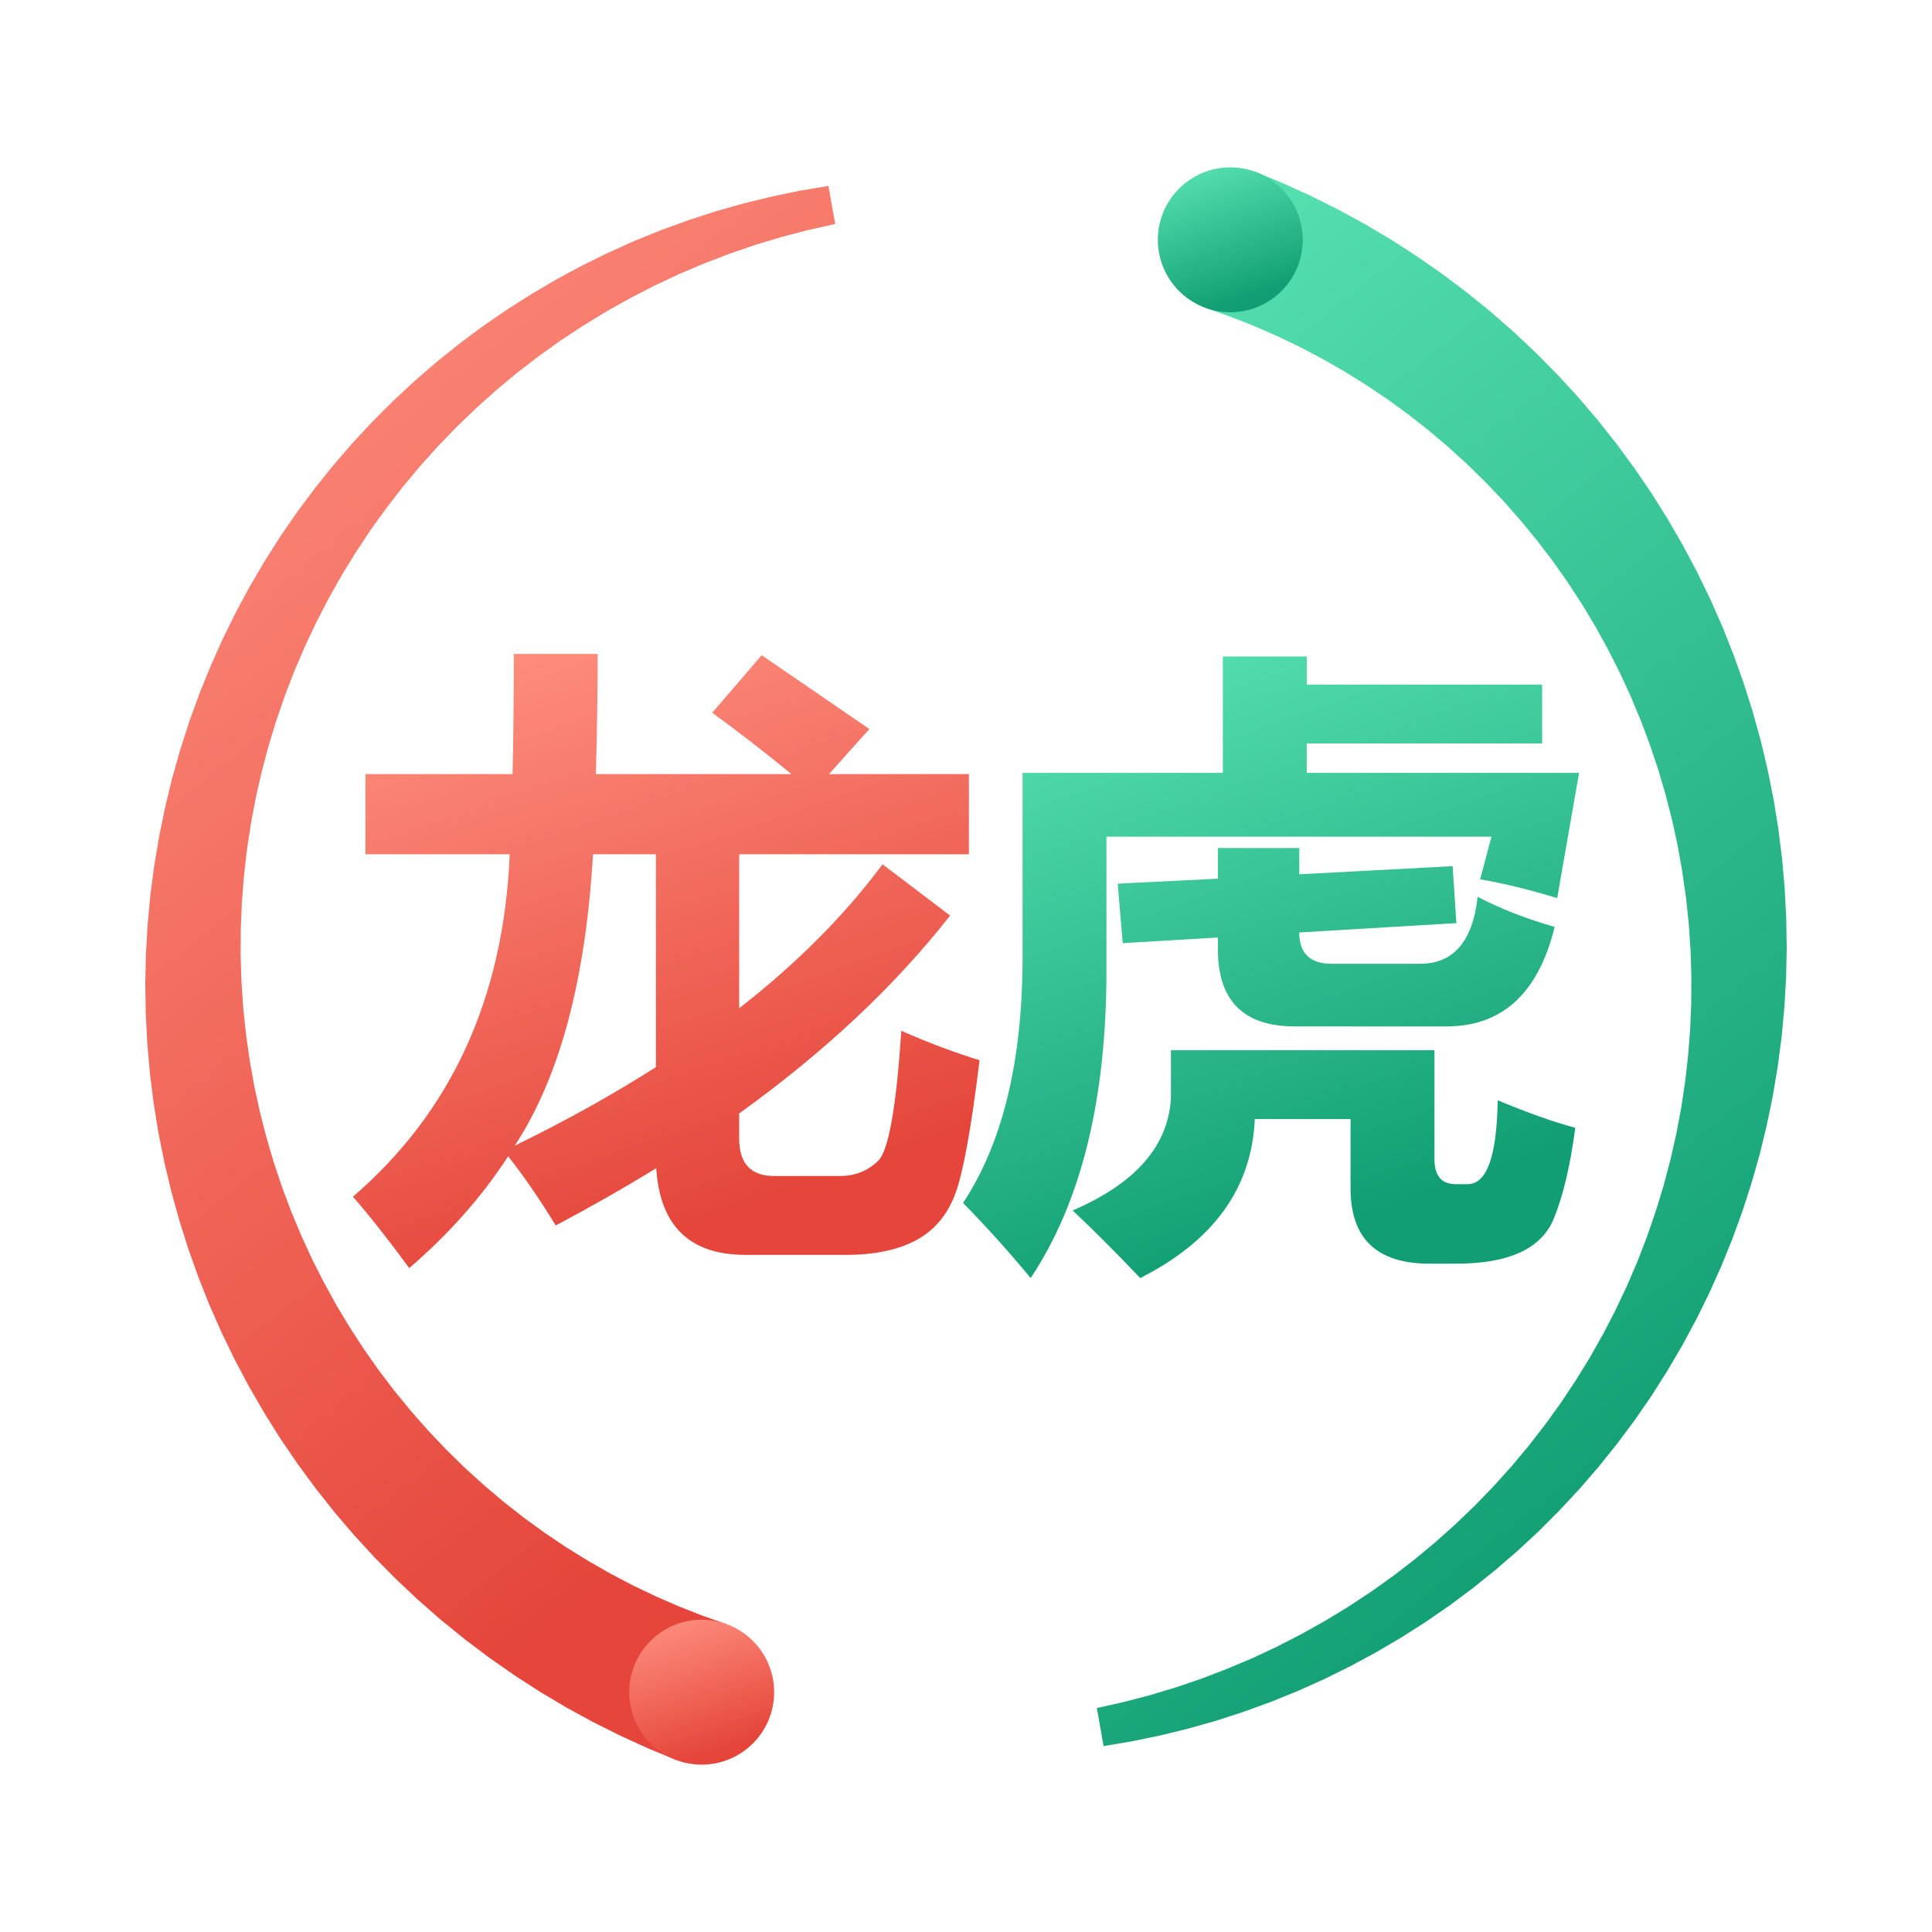
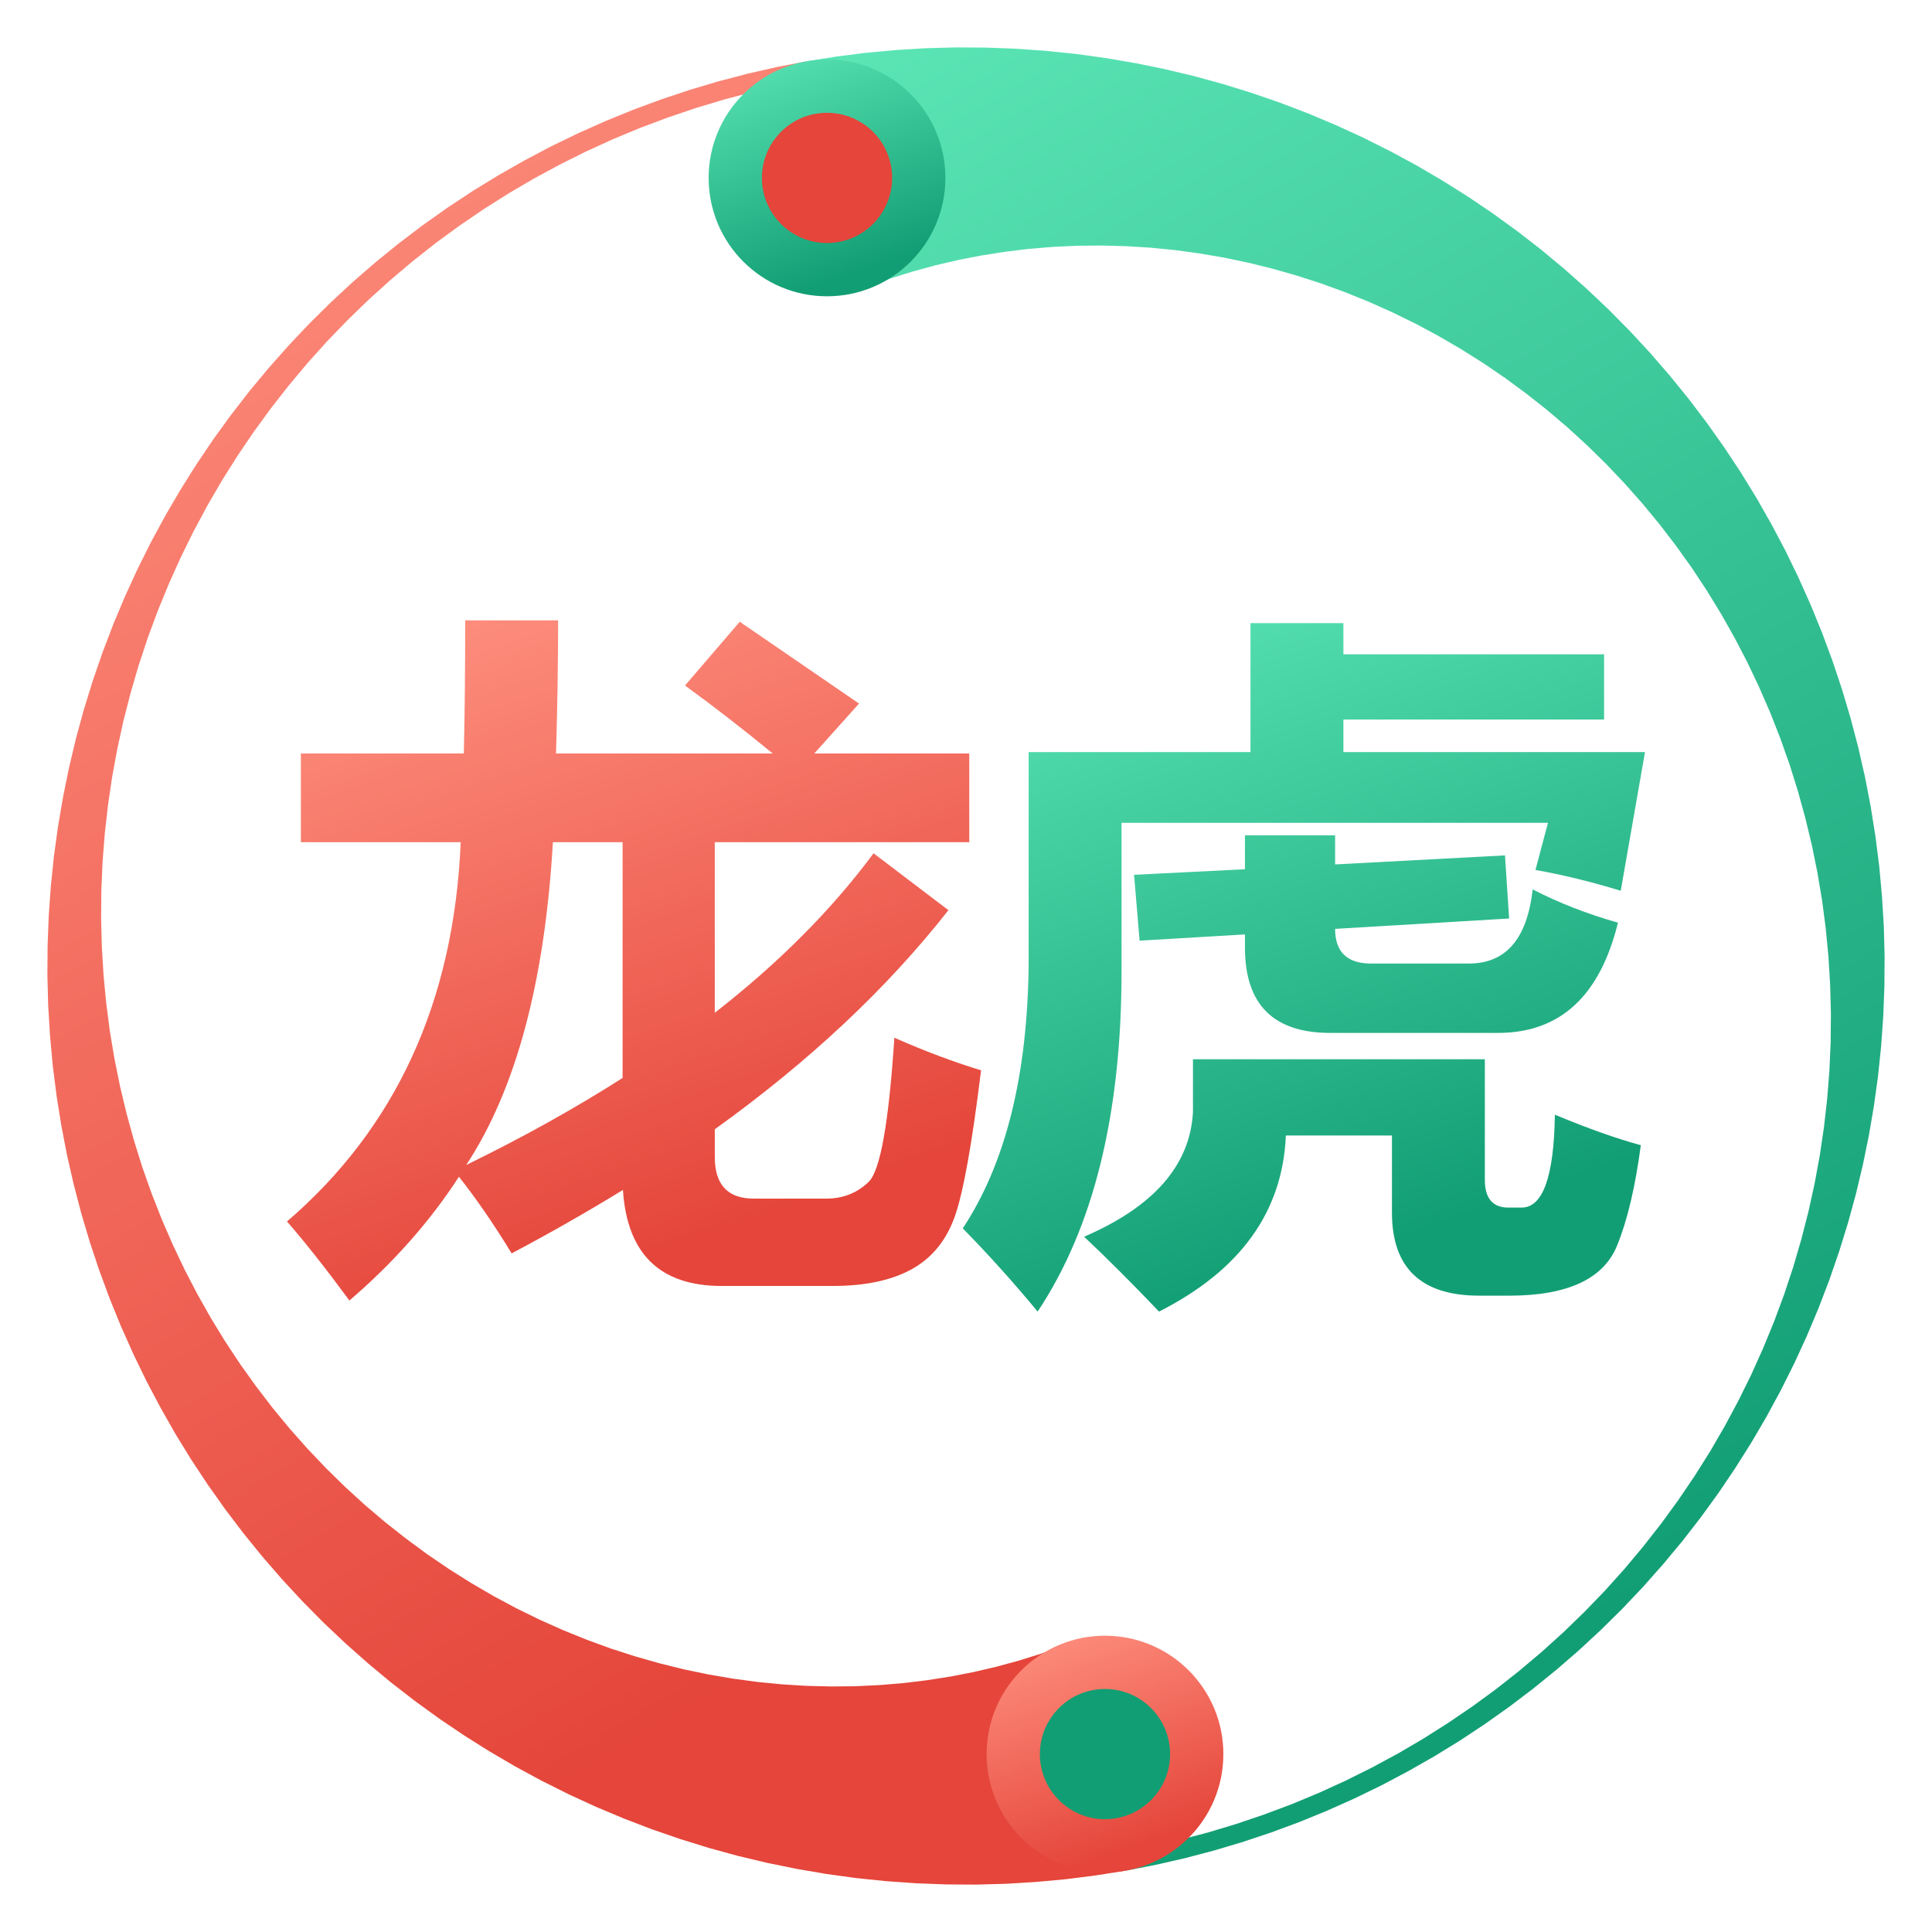
- <svg xmlns="http://www.w3.org/2000/svg" viewBox="0 0 400 400" width="400" height="400" role="img" aria-label="龙虎榜分析">
+ <svg xmlns="http://www.w3.org/2000/svg" viewBox="0 0 408 408" width="408" height="408" role="img" aria-label="龙虎榜分析">
  <defs>
    <linearGradient id="bg" x1="0" y1="0" x2="1" y2="1">
      <stop offset="0" stop-color="#16203A" />
      <stop offset="1" stop-color="#080C16" />
    </linearGradient>
    <linearGradient id="red" x1="0" y1="0" x2="0.35" y2="1">
      <stop offset="0" stop-color="#FF9382" />
      <stop offset="1" stop-color="#E5453A" />
    </linearGradient>
    <linearGradient id="grn" x1="0" y1="0" x2="0.35" y2="1">
      <stop offset="0" stop-color="#5CE6B6" />
      <stop offset="1" stop-color="#129E74" />
    </linearGradient>
    <linearGradient id="acc" x1="0" y1="0" x2="1" y2="0">
      <stop offset="0" stop-color="#8FB0FF" />
      <stop offset="1" stop-color="#4C6BFF" />
    </linearGradient>
    <linearGradient id="topline" x1="0" y1="0" x2="1" y2="0">
      <stop offset="0" stop-color="#5B8CFF" stop-opacity="0" />
      <stop offset=".28" stop-color="#5B8CFF" />
      <stop offset=".5" stop-color="#9DBBFF" />
      <stop offset=".72" stop-color="#5B8CFF" />
      <stop offset="1" stop-color="#5B8CFF" stop-opacity="0" />
    </linearGradient>
    <radialGradient id="glow" cx="0.5" cy="0" r="0.9">
      <stop offset="0" stop-color="#5B8CFF" stop-opacity=".34" />
      <stop offset="1" stop-color="#5B8CFF" stop-opacity="0" />
    </radialGradient>
    <clipPath id="clipIcon">
      <rect x="0" y="0" width="512" height="512" rx="112" />
    </clipPath>
    <clipPath id="clipPanel">
      <rect x="0" y="0" width="1240" height="320" rx="36" />
    </clipPath>
  </defs>
  <g>
-     <path d="M 172.91 46.37 L 167.38 47.61 L 161.89 49.04 L 156.47 50.67 L 151.12 52.50 L 145.85 54.52 L 140.65 56.72 L 135.55 59.11 L 130.54 61.69 L 125.63 64.44 L 120.83 67.36 L 116.14 70.45 L 111.57 73.71 L 107.13 77.13 L 102.82 80.71 L 98.65 84.44 L 94.62 88.31 L 90.74 92.32 L 87.01 96.47 L 83.44 100.74 L 80.03 105.14 L 76.78 109.65 L 73.71 114.28 L 70.80 119.01 L 68.08 123.83 L 65.53 128.75 L 63.17 133.75 L 60.99 138.83 L 59.00 143.98 L 57.20 149.20 L 55.59 154.47 L 54.18 159.79 L 52.96 165.15 L 51.94 170.55 L 51.12 175.98 L 50.50 181.42 L 50.07 186.88 L 49.85 192.35 L 49.82 197.82 L 49.99 203.27 L 50.36 208.72 L 50.93 214.13 L 51.70 219.52 L 52.65 224.88 L 53.81 230.19 L 55.15 235.44 L 56.68 240.65 L 58.40 245.78 L 60.30 250.85 L 62.38 255.83 L 64.64 260.74 L 67.08 265.55 L 69.68 270.27 L 72.45 274.88 L 75.39 279.39 L 78.48 283.78 L 81.73 288.05 L 85.13 292.19 L 88.67 296.21 L 92.36 300.09 L 96.17 303.83 L 100.12 307.42 L 104.19 310.87 L 108.38 314.16 L 112.68 317.29 L 117.09 320.26 L 121.60 323.06 L 126.20 325.70 L 130.89 328.17 L 135.67 330.46 L 140.51 332.57 L 145.43 334.50 L 150.41 336.26 L 140.15 364.45 L 134.27 362.02 L 128.48 359.38 L 122.80 356.54 L 117.23 353.50 L 111.79 350.26 L 106.47 346.82 L 101.28 343.20 L 96.23 339.39 L 91.32 335.41 L 86.57 331.25 L 81.98 326.93 L 77.55 322.45 L 73.29 317.81 L 69.21 313.03 L 65.31 308.10 L 61.59 303.04 L 58.06 297.86 L 54.73 292.55 L 51.59 287.13 L 48.65 281.60 L 45.92 275.98 L 43.40 270.27 L 41.09 264.47 L 39.00 258.60 L 37.12 252.66 L 35.46 246.66 L 34.02 240.61 L 32.80 234.52 L 31.81 228.40 L 31.04 222.24 L 30.50 216.07 L 30.18 209.89 L 30.08 203.71 L 30.21 197.53 L 30.57 191.37 L 31.14 185.23 L 31.95 179.12 L 32.97 173.05 L 34.21 167.02 L 35.66 161.05 L 37.34 155.14 L 39.22 149.31 L 41.31 143.55 L 43.61 137.87 L 46.11 132.29 L 48.81 126.81 L 51.71 121.43 L 54.80 116.17 L 58.07 111.02 L 61.52 106.01 L 65.16 101.13 L 68.96 96.39 L 72.93 91.79 L 77.06 87.35 L 81.34 83.06 L 85.78 78.93 L 90.36 74.98 L 95.07 71.19 L 99.91 67.58 L 104.88 64.16 L 109.97 60.92 L 115.16 57.87 L 120.46 55.01 L 125.85 52.35 L 131.33 49.89 L 136.89 47.64 L 142.52 45.59 L 148.22 43.74 L 153.98 42.11 L 159.79 40.69 L 165.64 39.48 L 171.52 38.49 Z" fill="url(#red)" />
-     <path d="M 227.09 353.63 L 232.62 352.39 L 238.11 350.96 L 243.53 349.33 L 248.88 347.50 L 254.15 345.48 L 259.35 343.28 L 264.45 340.89 L 269.46 338.31 L 274.37 335.56 L 279.17 332.64 L 283.86 329.55 L 288.43 326.29 L 292.87 322.87 L 297.18 319.29 L 301.35 315.56 L 305.38 311.69 L 309.26 307.68 L 312.99 303.53 L 316.56 299.26 L 319.97 294.86 L 323.22 290.35 L 326.29 285.72 L 329.20 280.99 L 331.92 276.17 L 334.47 271.25 L 336.83 266.25 L 339.01 261.17 L 341.00 256.02 L 342.80 250.80 L 344.41 245.53 L 345.82 240.21 L 347.04 234.85 L 348.06 229.45 L 348.88 224.02 L 349.50 218.58 L 349.93 213.12 L 350.15 207.65 L 350.18 202.18 L 350.01 196.73 L 349.64 191.28 L 349.07 185.87 L 348.30 180.48 L 347.35 175.12 L 346.19 169.81 L 344.85 164.56 L 343.32 159.35 L 341.60 154.22 L 339.70 149.15 L 337.62 144.17 L 335.36 139.26 L 332.92 134.45 L 330.32 129.73 L 327.55 125.12 L 324.61 120.61 L 321.52 116.22 L 318.27 111.95 L 314.87 107.81 L 311.33 103.79 L 307.64 99.91 L 303.83 96.17 L 299.88 92.58 L 295.81 89.13 L 291.62 85.84 L 287.32 82.71 L 282.91 79.74 L 278.40 76.94 L 273.80 74.30 L 269.11 71.83 L 264.33 69.54 L 259.49 67.43 L 254.57 65.50 L 249.59 63.74 L 259.85 35.55 L 265.73 37.98 L 271.52 40.62 L 277.20 43.46 L 282.77 46.50 L 288.21 49.74 L 293.53 53.18 L 298.72 56.80 L 303.77 60.61 L 308.68 64.59 L 313.43 68.75 L 318.02 73.07 L 322.45 77.55 L 326.71 82.19 L 330.79 86.97 L 334.69 91.90 L 338.41 96.96 L 341.94 102.14 L 345.27 107.45 L 348.41 112.87 L 351.35 118.40 L 354.08 124.02 L 356.60 129.73 L 358.91 135.53 L 361.00 141.40 L 362.88 147.34 L 364.54 153.34 L 365.98 159.39 L 367.20 165.48 L 368.19 171.60 L 368.96 177.76 L 369.50 183.93 L 369.82 190.11 L 369.92 196.29 L 369.79 202.47 L 369.43 208.63 L 368.86 214.77 L 368.05 220.88 L 367.03 226.95 L 365.79 232.98 L 364.34 238.95 L 362.66 244.86 L 360.78 250.69 L 358.69 256.45 L 356.39 262.13 L 353.89 267.71 L 351.19 273.19 L 348.29 278.57 L 345.20 283.83 L 341.93 288.98 L 338.48 293.99 L 334.84 298.87 L 331.04 303.61 L 327.07 308.21 L 322.94 312.65 L 318.66 316.94 L 314.22 321.07 L 309.64 325.02 L 304.93 328.81 L 300.09 332.42 L 295.12 335.84 L 290.03 339.08 L 284.84 342.13 L 279.54 344.99 L 274.15 347.65 L 268.67 350.11 L 263.11 352.36 L 257.48 354.41 L 251.78 356.26 L 246.02 357.89 L 240.21 359.31 L 234.36 360.52 L 228.48 361.51 Z" fill="url(#grn)" />
-     <circle cx="145.28" cy="350.35" r="15.00" fill="url(#red)" />
-     <circle cx="254.72" cy="49.65" r="15.00" fill="url(#grn)" />
-     <g transform="translate(71.77 246.14)">
+     <path d="M 171.01 16.89 L 164.90 18.07 L 158.84 19.45 L 152.83 21.04 L 146.88 22.83 L 140.99 24.83 L 135.17 27.01 L 129.44 29.40 L 123.78 31.98 L 118.23 34.75 L 112.76 37.70 L 107.41 40.84 L 102.17 44.16 L 97.04 47.65 L 92.04 51.31 L 87.18 55.14 L 82.44 59.14 L 77.85 63.29 L 73.41 67.59 L 69.12 72.03 L 64.99 76.62 L 61.03 81.35 L 57.23 86.20 L 53.60 91.18 L 50.15 96.27 L 46.87 101.47 L 43.79 106.78 L 40.89 112.19 L 38.18 117.68 L 35.67 123.26 L 33.35 128.91 L 31.23 134.63 L 29.31 140.42 L 27.60 146.26 L 26.09 152.14 L 24.79 158.07 L 23.69 164.03 L 22.81 170.01 L 22.13 176.01 L 21.66 182.02 L 21.40 188.02 L 21.35 194.03 L 21.51 200.02 L 21.87 205.99 L 22.44 211.93 L 23.21 217.83 L 24.19 223.69 L 25.37 229.50 L 26.75 235.25 L 28.32 240.94 L 30.08 246.56 L 32.04 252.09 L 34.18 257.54 L 36.51 262.90 L 39.01 268.16 L 41.69 273.32 L 44.54 278.36 L 47.55 283.28 L 50.73 288.09 L 54.07 292.76 L 57.55 297.30 L 61.18 301.70 L 64.95 305.95 L 68.86 310.06 L 72.89 314.01 L 77.05 317.81 L 81.32 321.44 L 85.71 324.90 L 90.19 328.20 L 94.77 331.32 L 99.45 334.27 L 104.20 337.04 L 109.03 339.63 L 113.93 342.03 L 118.89 344.25 L 123.91 346.28 L 128.97 348.13 L 134.08 349.78 L 139.21 351.24 L 144.37 352.52 L 149.55 353.60 L 154.74 354.49 L 159.93 355.19 L 165.12 355.70 L 170.30 356.02 L 175.46 356.15 L 180.59 356.10 L 185.69 355.86 L 190.75 355.44 L 195.77 354.83 L 200.73 354.05 L 205.63 353.10 L 210.46 351.97 L 215.22 350.67 L 219.90 349.21 L 224.50 347.59 L 229.01 345.81 L 237.69 395.05 L 231.42 396.05 L 225.12 396.85 L 218.80 397.43 L 212.46 397.82 L 206.12 397.99 L 199.77 397.95 L 193.42 397.71 L 187.09 397.26 L 180.78 396.61 L 174.49 395.74 L 168.23 394.67 L 162.01 393.40 L 155.84 391.93 L 149.71 390.25 L 143.65 388.37 L 137.65 386.30 L 131.72 384.03 L 125.87 381.57 L 120.10 378.92 L 114.42 376.08 L 108.84 373.06 L 103.36 369.85 L 97.99 366.47 L 92.73 362.92 L 87.59 359.19 L 82.57 355.30 L 77.69 351.24 L 72.94 347.03 L 68.33 342.67 L 63.86 338.15 L 59.55 333.50 L 55.39 328.70 L 51.39 323.77 L 47.55 318.71 L 43.88 313.53 L 40.38 308.24 L 37.06 302.83 L 33.92 297.31 L 30.95 291.70 L 28.18 285.99 L 25.59 280.19 L 23.19 274.31 L 20.99 268.36 L 18.98 262.34 L 17.17 256.25 L 15.56 250.11 L 14.15 243.92 L 12.95 237.69 L 11.95 231.42 L 11.15 225.12 L 10.57 218.80 L 10.18 212.46 L 10.01 206.12 L 10.05 199.77 L 10.29 193.42 L 10.74 187.09 L 11.39 180.78 L 12.26 174.49 L 13.33 168.23 L 14.60 162.01 L 16.07 155.84 L 17.75 149.71 L 19.63 143.65 L 21.70 137.65 L 23.97 131.72 L 26.43 125.87 L 29.08 120.10 L 31.92 114.42 L 34.94 108.84 L 38.15 103.36 L 41.53 97.99 L 45.08 92.73 L 48.81 87.59 L 52.70 82.57 L 56.76 77.69 L 60.97 72.94 L 65.33 68.33 L 69.85 63.86 L 74.50 59.55 L 79.30 55.39 L 84.23 51.39 L 89.29 47.55 L 94.47 43.88 L 99.76 40.38 L 105.17 37.06 L 110.69 33.92 L 116.30 30.95 L 122.01 28.18 L 127.81 25.59 L 133.69 23.19 L 139.64 20.99 L 145.66 18.98 L 151.75 17.17 L 157.89 15.56 L 164.08 14.15 L 170.31 12.95 Z" fill="url(#red)" />
+     <path d="M 236.99 391.11 L 243.10 389.93 L 249.16 388.55 L 255.17 386.96 L 261.12 385.17 L 267.01 383.17 L 272.83 380.99 L 278.56 378.60 L 284.22 376.02 L 289.77 373.25 L 295.24 370.30 L 300.59 367.16 L 305.83 363.84 L 310.96 360.35 L 315.96 356.69 L 320.82 352.86 L 325.56 348.86 L 330.15 344.71 L 334.59 340.41 L 338.88 335.97 L 343.01 331.38 L 346.97 326.65 L 350.77 321.80 L 354.40 316.82 L 357.85 311.73 L 361.13 306.53 L 364.21 301.22 L 367.11 295.81 L 369.82 290.32 L 372.33 284.74 L 374.65 279.09 L 376.77 273.37 L 378.69 267.58 L 380.40 261.74 L 381.91 255.86 L 383.21 249.93 L 384.31 243.97 L 385.19 237.99 L 385.87 231.99 L 386.34 225.98 L 386.60 219.98 L 386.65 213.97 L 386.49 207.98 L 386.13 202.01 L 385.56 196.07 L 384.79 190.17 L 383.81 184.31 L 382.63 178.50 L 381.25 172.75 L 379.68 167.06 L 377.92 161.44 L 375.96 155.91 L 373.82 150.46 L 371.49 145.10 L 368.99 139.84 L 366.31 134.68 L 363.46 129.64 L 360.45 124.72 L 357.27 119.91 L 353.93 115.24 L 350.45 110.70 L 346.82 106.30 L 343.05 102.05 L 339.14 97.94 L 335.11 93.99 L 330.95 90.19 L 326.68 86.56 L 322.29 83.10 L 317.81 79.80 L 313.23 76.68 L 308.55 73.73 L 303.80 70.96 L 298.97 68.37 L 294.07 65.97 L 289.11 63.75 L 284.09 61.72 L 279.03 59.87 L 273.92 58.22 L 268.79 56.76 L 263.63 55.48 L 258.45 54.40 L 253.26 53.51 L 248.07 52.81 L 242.88 52.30 L 237.70 51.98 L 232.54 51.85 L 227.41 51.90 L 222.31 52.14 L 217.25 52.56 L 212.23 53.17 L 207.27 53.95 L 202.37 54.90 L 197.54 56.03 L 192.78 57.33 L 188.10 58.79 L 183.50 60.41 L 178.99 62.19 L 170.31 12.95 L 176.58 11.95 L 182.88 11.15 L 189.20 10.57 L 195.54 10.18 L 201.88 10.01 L 208.23 10.05 L 214.58 10.29 L 220.91 10.74 L 227.22 11.39 L 233.51 12.26 L 239.77 13.33 L 245.99 14.60 L 252.16 16.07 L 258.29 17.75 L 264.35 19.63 L 270.35 21.70 L 276.28 23.97 L 282.13 26.43 L 287.90 29.08 L 293.58 31.92 L 299.16 34.94 L 304.64 38.15 L 310.01 41.53 L 315.27 45.08 L 320.41 48.81 L 325.43 52.70 L 330.31 56.76 L 335.06 60.97 L 339.67 65.33 L 344.14 69.85 L 348.45 74.50 L 352.61 79.30 L 356.61 84.23 L 360.45 89.29 L 364.12 94.47 L 367.62 99.76 L 370.94 105.17 L 374.08 110.69 L 377.05 116.30 L 379.82 122.01 L 382.41 127.81 L 384.81 133.69 L 387.01 139.64 L 389.02 145.66 L 390.83 151.75 L 392.44 157.89 L 393.85 164.08 L 395.05 170.31 L 396.05 176.58 L 396.85 182.88 L 397.43 189.20 L 397.82 195.54 L 397.99 201.88 L 397.95 208.23 L 397.71 214.58 L 397.26 220.91 L 396.61 227.22 L 395.74 233.51 L 394.67 239.77 L 393.40 245.99 L 391.93 252.16 L 390.25 258.29 L 388.37 264.35 L 386.30 270.35 L 384.03 276.28 L 381.57 282.13 L 378.92 287.90 L 376.08 293.58 L 373.06 299.16 L 369.85 304.64 L 366.47 310.01 L 362.92 315.27 L 359.19 320.41 L 355.30 325.43 L 351.24 330.31 L 347.03 335.06 L 342.67 339.67 L 338.15 344.14 L 333.50 348.45 L 328.70 352.61 L 323.77 356.61 L 318.71 360.45 L 313.53 364.12 L 308.24 367.62 L 302.83 370.94 L 297.31 374.08 L 291.70 377.05 L 285.99 379.82 L 280.19 382.41 L 274.31 384.81 L 268.36 387.01 L 262.34 389.02 L 256.25 390.83 L 250.11 392.44 L 243.92 393.85 L 237.69 395.05 Z" fill="url(#grn)" />
+     <circle cx="233.35" cy="370.43" r="25.00" fill="url(#red)" />
+     <circle cx="174.65" cy="37.57" r="25.00" fill="url(#grn)" />
+     <circle cx="233.35" cy="370.43" r="13.75" fill="#129E74" />
+     <circle cx="174.65" cy="37.57" r="13.75" fill="#E5453A" />
+     <g transform="translate(59.15 256.12)">
      <g fill="url(#red)">
-         <path d="M110.95 -67.20 124.94 -56.58Q107.71 -34.61 81.27 -15.62V-10.43Q81.27 -2.66 88.52 -2.66H102.13Q106.80 -2.66 110.04 -5.80Q113.28 -8.94 114.83 -32.73Q123.39 -28.97 131.04 -26.63Q128.51 -5.96 126.11 0.75Q123.71 7.45 118.04 10.56Q112.37 13.67 103.30 13.67H82.56Q65.26 13.67 64.09 -4.28Q54.18 1.81 43.29 7.58Q38.30 -0.58 33.44 -6.74Q25.27 5.83 12.96 16.40Q6.48 7.58 1.30 1.62Q31.88 -24.69 33.76 -69.28H3.89V-85.87H34.35Q34.61 -97.01 34.61 -110.75H51.97Q51.97 -98.83 51.59 -85.87H92.09Q83.73 -92.74 75.69 -98.57L85.93 -110.49L108.22 -95.20L99.86 -85.87H128.83V-69.28H81.27V-37.39Q99.22 -51.39 110.95 -67.20ZM51.00 -69.28Q48.73 -30.13 34.80 -8.94Q50.74 -16.72 64.03 -25.21V-69.28Z" />
+         <path d="M125.33 -75.92 141.14 -63.91Q121.67 -39.09 91.80 -17.64V-11.79Q91.80 -3.00 100.00 -3.00H115.37Q120.65 -3.00 124.31 -6.55Q127.97 -10.10 129.72 -36.97Q139.39 -32.72 148.03 -30.09Q145.17 -6.74 142.46 0.84Q139.75 8.42 133.35 11.93Q126.94 15.45 116.69 15.45H93.27Q73.72 15.45 72.40 -4.83Q61.20 2.05 48.90 8.57Q43.27 -0.66 37.77 -7.61Q28.55 6.59 14.64 18.52Q7.32 8.57 1.46 1.83Q36.02 -27.89 38.14 -78.26H4.39V-97.00H38.80Q39.09 -109.59 39.09 -125.11H58.71Q58.71 -111.64 58.27 -97.00H104.03Q94.58 -104.76 85.51 -111.35L97.07 -124.82L122.26 -107.54L112.81 -97.00H145.54V-78.26H91.80V-42.24Q112.08 -58.05 125.33 -75.92ZM57.61 -78.26Q55.05 -34.04 39.31 -10.10Q57.32 -18.89 72.33 -28.48V-78.26Z" />
      </g>
      <g fill="url(#grn)">
-         <path d="M159.64 -63.19 180.38 -64.22V-70.57H197.23V-65.13L228.98 -66.81L229.76 -55.02L197.23 -53.08Q197.23 -46.72 203.71 -46.60H222.24Q232.61 -46.60 234.16 -60.46Q241.42 -56.70 250.11 -54.24Q245.05 -33.63 227.68 -33.63H196.32Q180.38 -33.63 180.38 -49.58V-52.04L160.68 -50.87ZM238.31 -18.34Q247.64 -14.45 254.38 -12.64Q252.83 -0.97 249.98 6.03Q246.22 15.49 229.76 15.49H224.18Q207.85 15.49 207.85 -0.06V-14.45H188.02Q187.12 6.93 164.30 18.47Q156.79 10.56 150.31 4.47Q169.88 -3.95 170.66 -18.86V-28.71H225.22V-6.16Q225.22 -0.97 229.63 -0.97H232.09Q238.05 -0.97 238.31 -18.34ZM237.02 -72.91H157.31V-45.17Q157.31 -5.12 141.62 18.47Q134.75 10.17 127.62 2.92Q139.68 -15.36 139.94 -46.72V-86.13H181.41V-110.23H198.78V-104.40H247.51V-92.22H198.78V-86.13H255.16L250.63 -60.20Q242.07 -62.80 234.68 -64.09Z" />
+         <path d="M180.34 -71.38 203.76 -72.55V-79.72H222.80V-73.57L258.67 -75.48L259.55 -62.15L222.80 -59.96Q222.80 -52.78 230.12 -52.64H251.05Q262.77 -52.64 264.52 -68.30Q272.72 -64.06 282.53 -61.27Q276.82 -37.99 257.20 -37.99H221.77Q203.76 -37.99 203.76 -56.00V-58.79L181.51 -57.47ZM269.21 -20.72Q279.75 -16.33 287.36 -14.28Q285.61 -1.10 282.39 6.81Q278.14 17.50 259.55 17.50H253.25Q234.80 17.50 234.80 -0.07V-16.33H212.40Q211.38 7.83 185.61 20.86Q177.11 11.93 169.79 5.05Q191.90 -4.47 192.78 -21.30V-32.43H254.42V-6.95Q254.42 -1.10 259.40 -1.10H262.18Q268.92 -1.10 269.21 -20.72ZM267.75 -82.36H177.70V-51.03Q177.70 -5.78 159.98 20.86Q152.22 11.49 144.17 3.29Q157.79 -17.35 158.08 -52.78V-97.29H204.93V-124.53H224.55V-117.94H279.60V-104.17H224.55V-97.29H288.24L283.12 -68.01Q273.46 -70.94 265.11 -72.40Z" />
      </g>
    </g>
  </g>
</svg>
